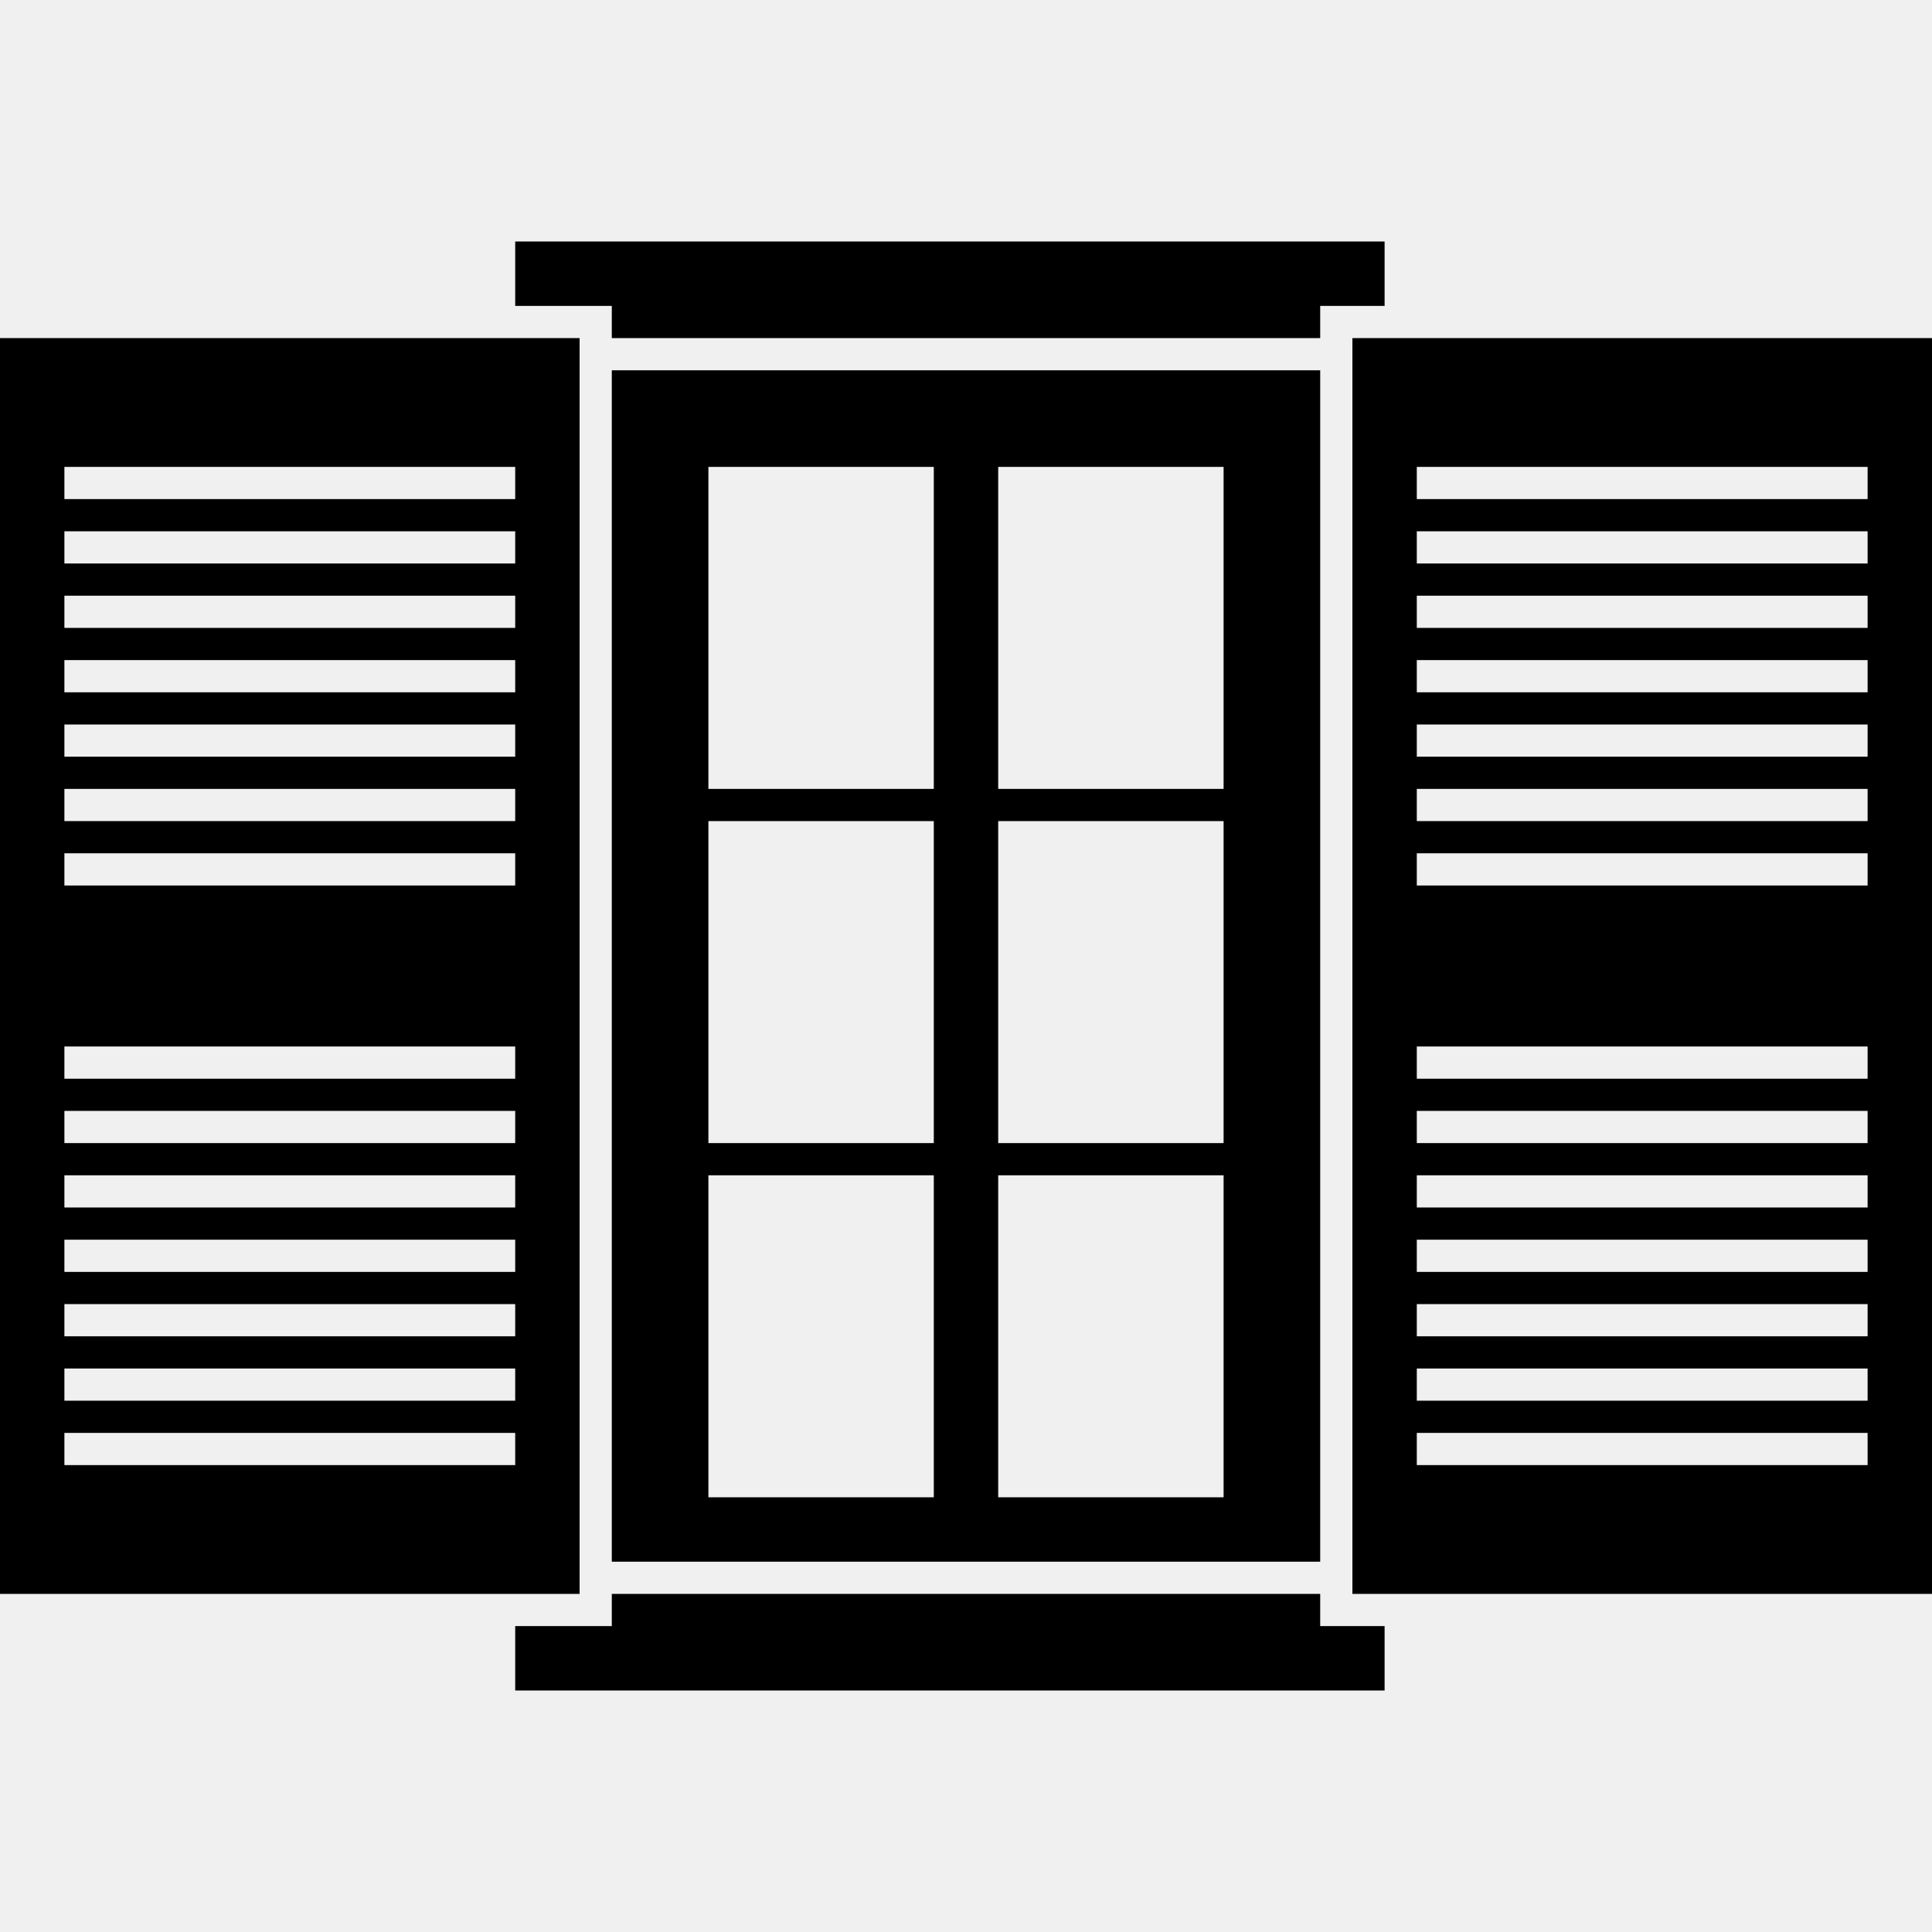
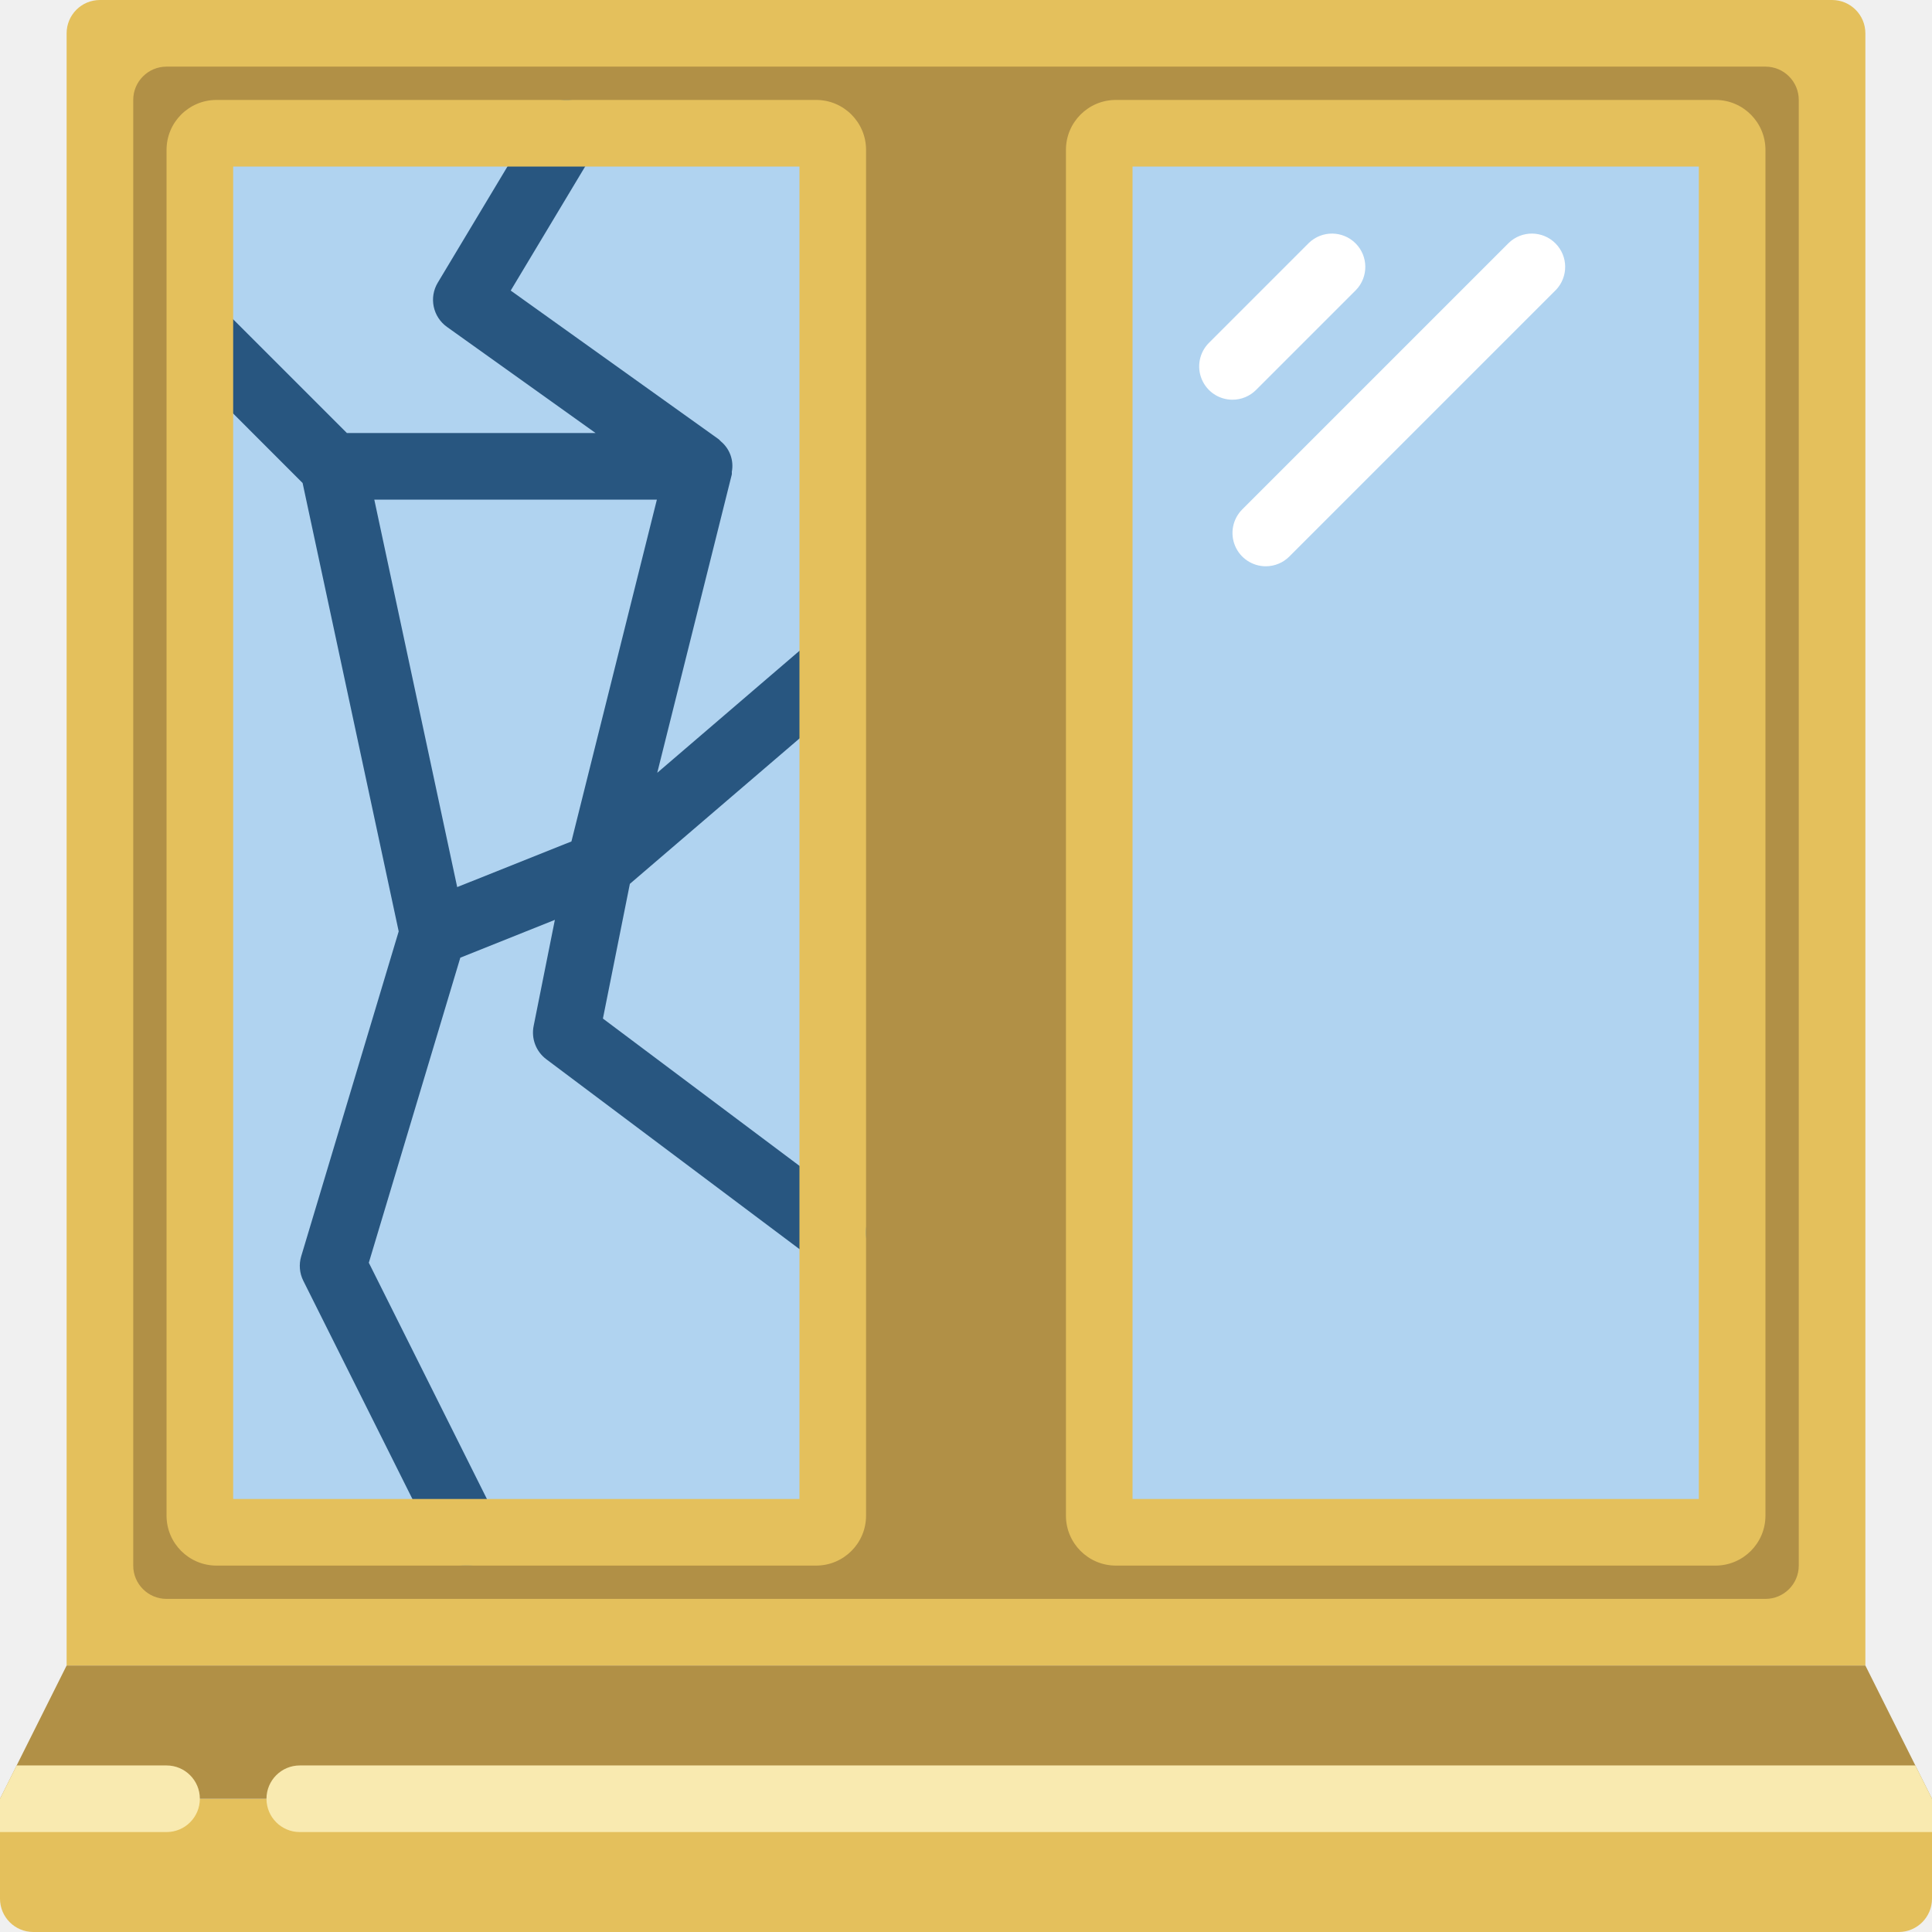
- <svg xmlns="http://www.w3.org/2000/svg" version="1.1" id="Capa_1" x="0px" y="0px" width="573.75px" height="573.75px" viewBox="0 0 573.75 573.75" style="enable-background:new 0 0 573.75 573.75;" xml:space="preserve">
-   <g>
-     <g>
-       <polygon points="392.062,90.844 411.188,90.844 411.188,71.719 153,71.719 153,90.844 181.688,90.844 181.688,100.406     392.062,100.406   " />
-       <polygon points="392.062,473.344 181.688,473.344 181.688,482.906 172.125,482.906 153,482.906 153,502.031 411.188,502.031     411.188,482.906 392.062,482.906   " />
-       <path d="M181.688,463.781h210.375V109.969H181.688V463.781z M296.438,138.656h66.938v95.625h-66.938V138.656z M296.438,243.844    h66.938v95.625h-66.938V243.844z M296.438,349.031h66.938v95.625h-66.938V349.031z M210.375,138.656h66.938v95.625h-66.938    V138.656z M210.375,243.844h66.938v95.625h-66.938V243.844z M210.375,349.031h66.938v95.625h-66.938V349.031z" />
-       <path d="M172.125,473.344V109.969v-9.562H153H0v372.938h153H172.125z M19.125,138.656H153v9.562H19.125V138.656z M19.125,157.781    H153v9.562H19.125V157.781z M19.125,176.906H153v9.562H19.125V176.906z M19.125,196.031H153v9.562H19.125V196.031z     M19.125,215.156H153v9.562H19.125V215.156z M19.125,234.281H153v9.562H19.125V234.281z M19.125,253.406H153v9.562H19.125V253.406    z M19.125,310.781H153v9.562H19.125V310.781z M19.125,329.906H153v9.562H19.125V329.906z M19.125,349.031H153v9.562H19.125    V349.031z M19.125,368.156H153v9.562H19.125V368.156z M19.125,387.281H153v9.562H19.125V387.281z M19.125,406.406H153v9.562    H19.125V406.406z M19.125,435.094v-9.562H153v9.562H19.125z" />
-       <path d="M401.625,100.406v372.938h9.562H573.75V100.406H411.188H401.625z M420.75,138.656h133.875v9.562H420.75V138.656z     M420.75,157.781h133.875v9.562H420.75V157.781z M420.75,176.906h133.875v9.562H420.75V176.906z M420.75,196.031h133.875v9.562    H420.75V196.031z M420.75,215.156h133.875v9.562H420.75V215.156z M420.75,234.281h133.875v9.562H420.75V234.281z M420.75,253.406    h133.875v9.562H420.75V253.406z M420.75,310.781h133.875v9.562H420.75V310.781z M420.75,329.906h133.875v9.562H420.75V329.906z     M420.75,349.031h133.875v9.562H420.75V349.031z M420.75,368.156h133.875v9.562H420.75V368.156z M420.75,387.281h133.875v9.562    H420.75V387.281z M420.75,406.406h133.875v9.562H420.75V406.406z M420.75,425.531h133.875v9.562H420.75V425.531z" />
-     </g>
-   </g>
-   <g>
- </g>
-   <g>
- </g>
-   <g>
- </g>
-   <g>
- </g>
-   <g>
- </g>
-   <g>
- </g>
-   <g>
- </g>
-   <g>
- </g>
-   <g>
- </g>
-   <g>
- </g>
-   <g>
- </g>
-   <g>
- </g>
-   <g>
- </g>
-   <g>
- </g>
-   <g>
- </g>
+ <svg xmlns="http://www.w3.org/2000/svg" height="512pt" viewBox="0 0 512 512" width="512pt">
+   <path d="m26.484 0h459.031c4.879 0 8.828 3.953 8.828 8.828v432.551h-476.688v-432.551c0-4.875 3.949-8.828 8.828-8.828zm0 0" fill="#e4c05c" />
+   <path d="m476.691 26.484v388.414c0 4.875-3.953 8.824-8.828 8.824h-423.727c-4.875 0-8.828-3.949-8.828-8.824v-388.414c0-4.879 3.953-8.828 8.828-8.828h423.727c4.875 0 8.828 3.949 8.828 8.828zm0 0" fill="#b19046" />
+   <path d="m57.379 35.309h158.898c2.438 0 4.414 1.977 4.414 4.414v361.934c0 2.438-1.977 4.414-4.414 4.414h-158.898c-2.438 0-4.414-1.977-4.414-4.414v-361.934c0-2.438 1.977-4.414 4.414-4.414zm0 0" fill="#b0d3f0" />
+   <path d="m295.723 35.309h158.898c2.438 0 4.414 1.977 4.414 4.414v361.934c0 2.438-1.977 4.414-4.414 4.414h-158.898c-2.438 0-4.414-1.977-4.414-4.414v-361.934c0-2.438 1.977-4.414 4.414-4.414zm0 0" fill="#b0d3f0" />
+   <path d="m454.621 414.898h-158.898c-7.312 0-13.238-5.93-13.238-13.242v-361.934c0-7.312 5.926-13.238 13.238-13.238h158.898c7.312 0 13.242 5.926 13.242 13.238v361.934c0 7.312-5.93 13.242-13.242 13.242zm-154.484-17.656h150.07v-353.105h-150.07zm0 0" fill="#e4c05c" />
+   <path d="m326.621 105.93c-3.57 0-6.789-2.148-8.152-5.449-1.367-3.297-.613-7.094 1.91-9.617l26.484-26.484c3.461-3.344 8.969-3.297 12.375.109 3.402 3.402 3.453 8.91.105 12.375l-26.48 26.48c-1.656 1.656-3.902 2.586-6.242 2.586zm0 0" fill="#fff" />
+   <path d="m335.449 150.07c-3.57-.004-6.789-2.152-8.156-5.449-1.363-3.301-.609-7.098 1.914-9.621l70.621-70.621c3.465-3.344 8.969-3.297 12.375.109 3.406 3.402 3.453 8.91.105 12.375l-70.621 70.621c-1.652 1.652-3.898 2.586-6.238 2.586zm0 0" fill="#fff" />
+   <path d="m159.781 269.93 7.141-35.699 59.469-50.98c3.488-3.219 3.805-8.621.715-12.223-3.086-3.605-8.469-4.125-12.188-1.176l-40.742 34.949 19.758-79.07c.051-.219 0-.441 0-.66.59-3.027-.523-6.129-2.895-8.098-.18-.148-.293-.332-.477-.477l-.082-.078-55.137-39.414 22.289-37.148c2.508-4.18 1.152-9.602-3.027-12.109-4.18-2.508-9.602-1.152-12.109 3.027l-26.484 44.137c-2.367 3.945-1.305 9.047 2.438 11.723l39.387 28.125h-65.906l-32.723-32.723c-3.465-3.348-8.969-3.297-12.375.105-3.406 3.406-3.453 8.914-.109 12.375l33.469 33.484 25.465 118.828-25.836 86.105c-.648 2.152-.449 4.469.555 6.477l35.309 70.621c2.184 4.363 7.488 6.129 11.848 3.945 4.363-2.18 6.129-7.484 3.945-11.844l-33.738-67.496 24.25-80.844 25.055-10.02-5.625 28.117c-.68 3.344.629 6.781 3.363 8.828l70.621 52.965c3.898 2.926 9.434 2.133 12.359-1.766 2.926-3.902 2.133-9.434-1.766-12.359zm-38.621-34.844-21.965-102.672h74.883l-22.641 90.578zm0 0" fill="#285680" />
+   <path d="m512 476.691v26.48c0 4.875-3.953 8.828-8.828 8.828h-494.344c-4.875 0-8.828-3.953-8.828-8.828v-26.48zm0 0" fill="#e4c05c" />
+   <path d="m512 476.691h-512l17.656-35.312h476.688zm0 0" fill="#b19046" />
+   <path d="m52.965 476.691c0 4.875-3.953 8.824-8.828 8.824h-44.137v-8.824l4.414-8.828h39.723c4.875 0 8.828 3.949 8.828 8.828zm0 0" fill="#f9eab0" />
+   <path d="m512 476.691v8.824h-432.551c-4.875 0-8.828-3.949-8.828-8.824 0-4.879 3.953-8.828 8.828-8.828h428.137zm0 0" fill="#f9eab0" />
+   <path d="m216.277 414.898h-158.898c-7.312 0-13.242-5.93-13.242-13.242v-361.934c0-7.312 5.93-13.238 13.242-13.238h158.898c7.312 0 13.238 5.926 13.238 13.238v361.934c0 7.312-5.926 13.242-13.238 13.242zm-154.484-17.656h150.07v-353.105h-150.07zm0 0" fill="#e4c05c" />
</svg>
